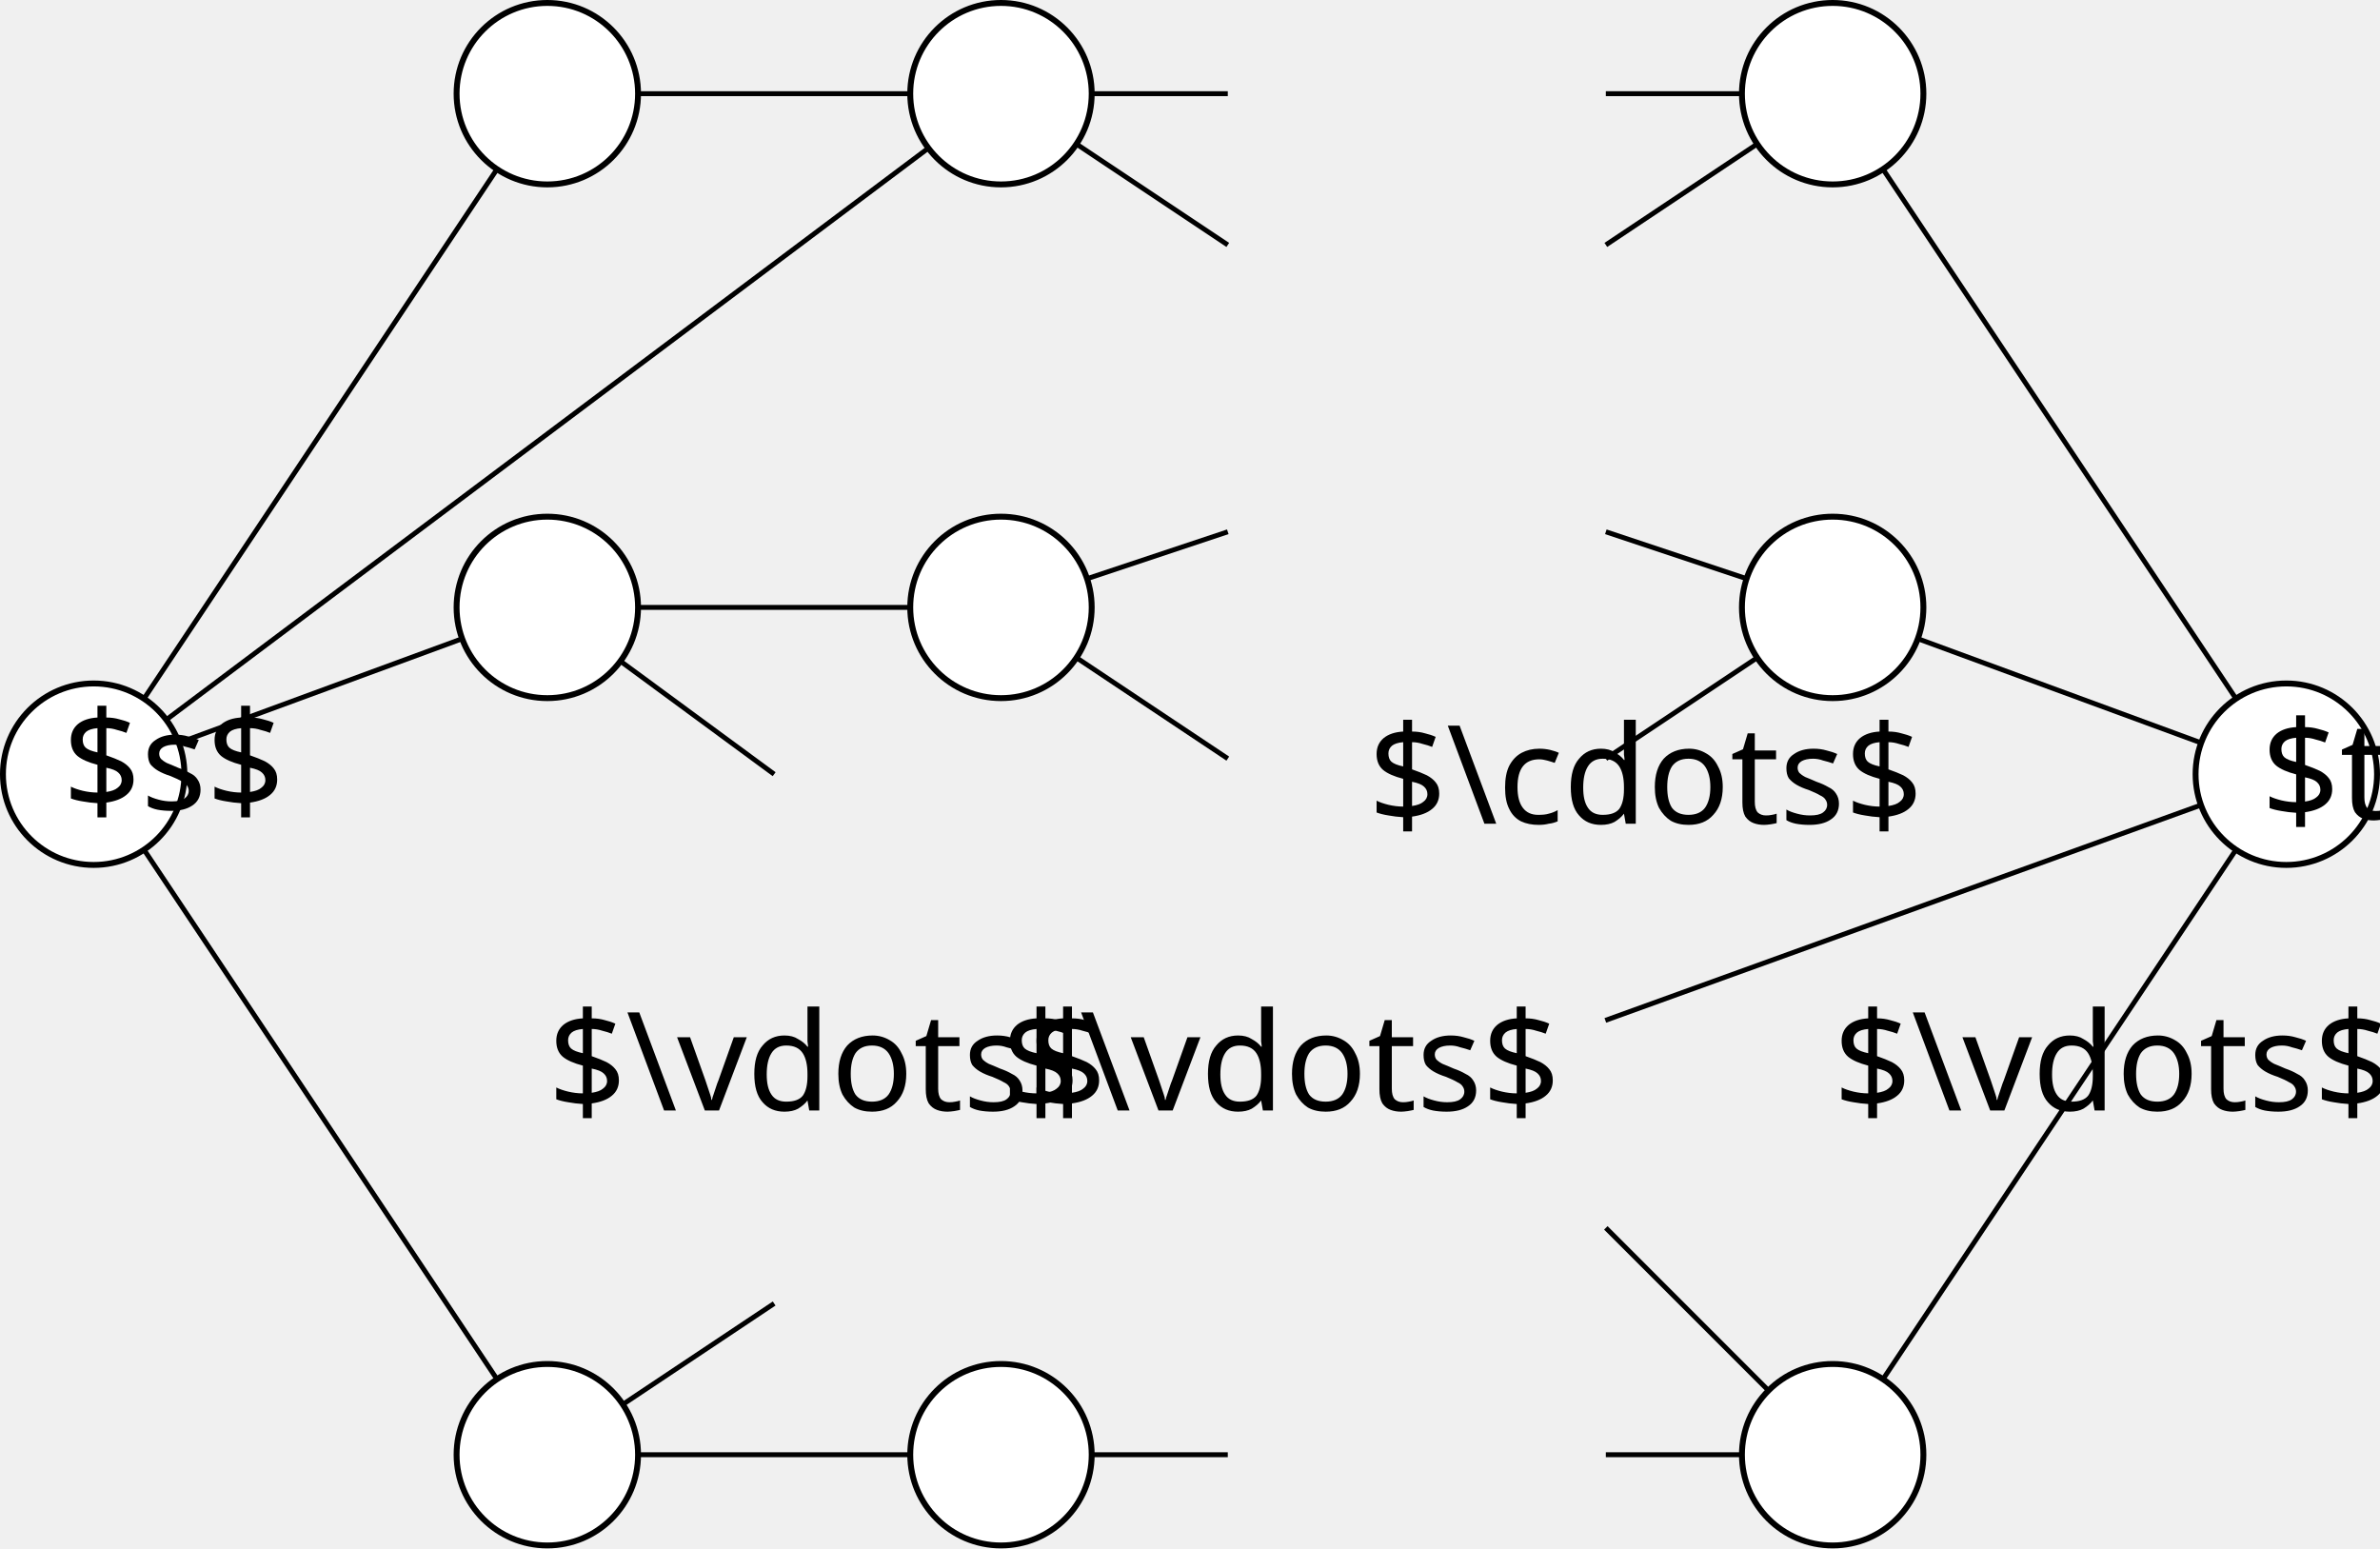
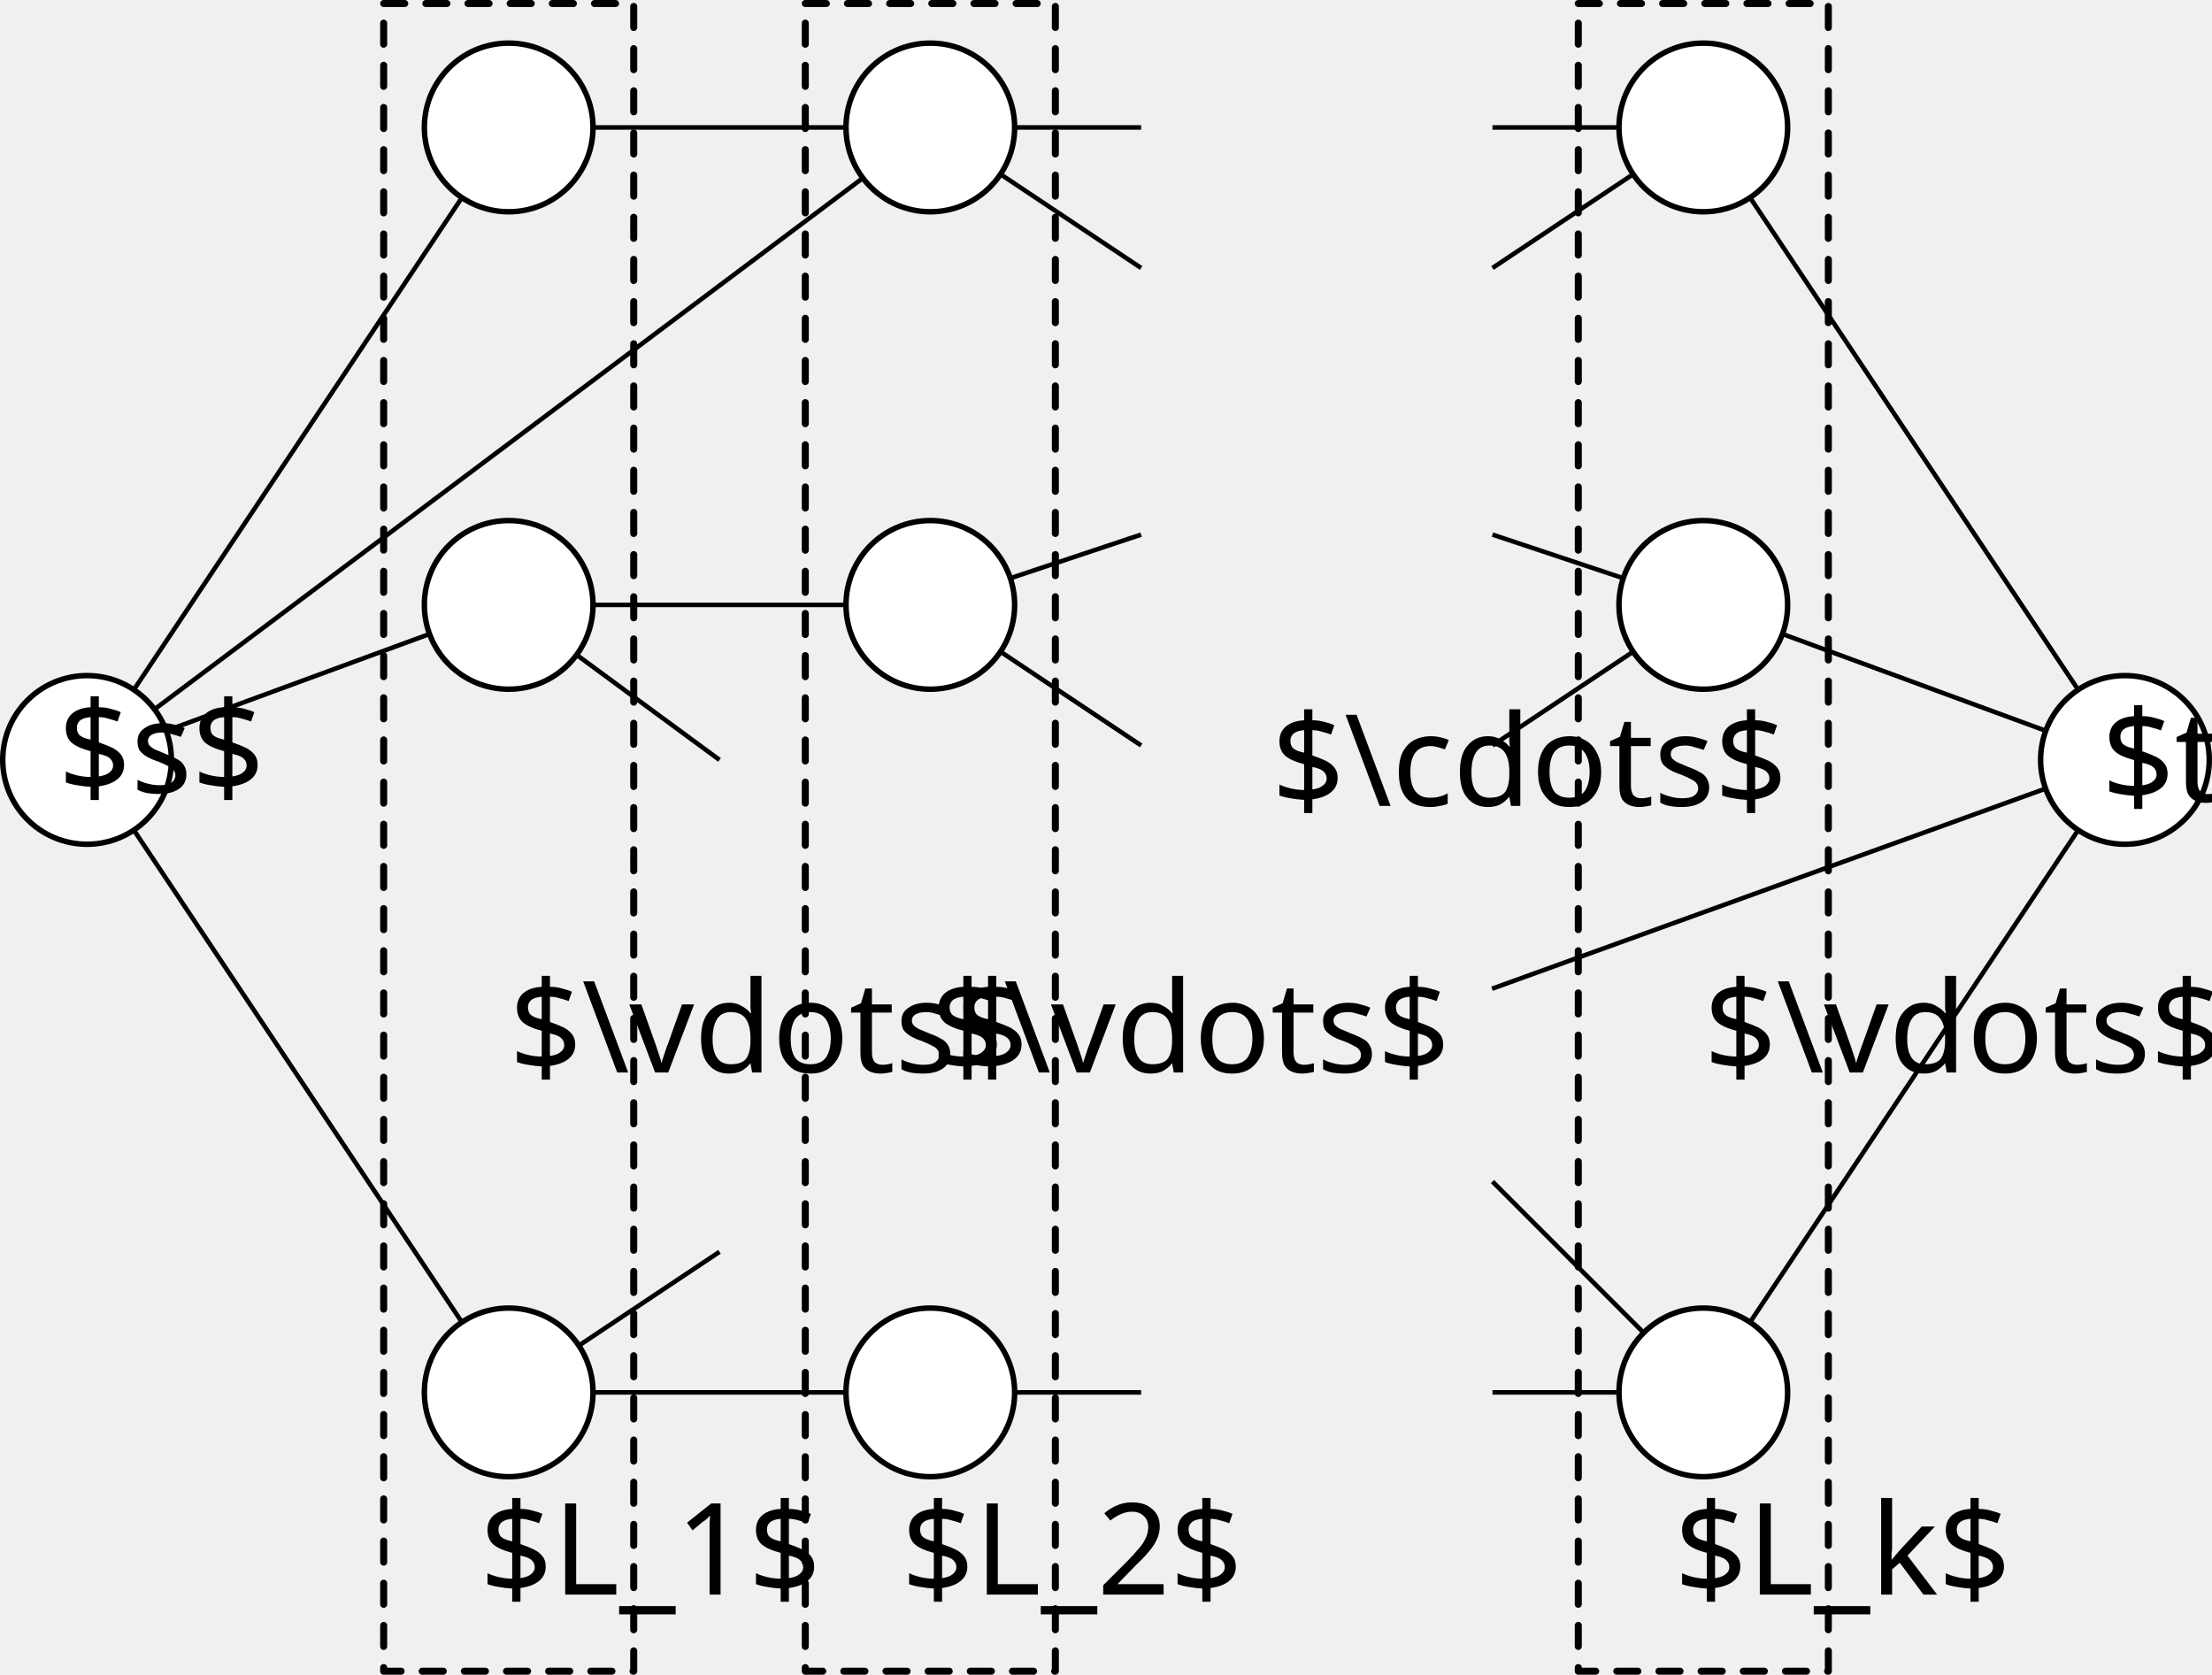
- <svg xmlns="http://www.w3.org/2000/svg" width="62.956mm" height="40.956mm" viewBox="0 0 62.956 40.956" version="1.1" id="svg8">
+ <svg xmlns="http://www.w3.org/2000/svg" width="62.956mm" height="47.662mm" viewBox="0 0 62.956 47.662" version="1.1" id="svg8">
  <defs id="defs2">
    <marker orient="auto" refY="0" refX="0" id="marker1024" style="overflow:visible">
      <path id="path1022" d="M 0,0 5,-5 -12.5,0 5,5 Z" style="fill:#fb0000;fill-opacity:1;fill-rule:evenodd;stroke:#fb0000;stroke-width:1pt;stroke-opacity:1" transform="matrix(-0.4,0,0,-0.4,-4,0)" />
    </marker>
    <marker orient="auto" refY="0" refX="0" id="Arrow1Lend" style="overflow:visible">
      <path id="path919" d="M 0,0 5,-5 -12.5,0 5,5 Z" style="fill:#0000ff;fill-opacity:1;fill-rule:evenodd;stroke:#0000ff;stroke-width:1pt;stroke-opacity:1" transform="matrix(-0.8,0,0,-0.8,-10,0)" />
    </marker>
    <marker orient="auto" refY="0" refX="0" id="Arrow1Send" style="overflow:visible">
      <path id="path931" d="M 0,0 5,-5 -12.5,0 5,5 Z" style="fill:#0000ff;fill-opacity:1;fill-rule:evenodd;stroke:#0000ff;stroke-width:1pt;stroke-opacity:1" transform="matrix(-0.2,0,0,-0.2,-1.2,0)" />
    </marker>
    <marker style="overflow:visible" id="marker1167-6" refX="0" refY="0" orient="auto">
      <path transform="matrix(-0.4,0,0,-0.4,-4,0)" style="fill:#000000;fill-opacity:1;fill-rule:evenodd;stroke:#000000;stroke-width:1pt;stroke-opacity:1" d="M 0,0 5,-5 -12.5,0 5,5 Z" id="path1165-7" />
    </marker>
    <marker style="overflow:visible" id="marker1167-6-3" refX="0" refY="0" orient="auto">
      <path transform="matrix(-0.4,0,0,-0.4,-4,0)" style="fill:#fe0000;fill-opacity:1;fill-rule:evenodd;stroke:#fe0000;stroke-width:1pt;stroke-opacity:1" d="M 0,0 5,-5 -12.5,0 5,5 Z" id="path1165-7-5" />
    </marker>
    <marker style="overflow:visible" id="marker1167-2" refX="0" refY="0" orient="auto">
      <path transform="matrix(-0.4,0,0,-0.4,-4,0)" style="fill:#000000;fill-opacity:1;fill-rule:evenodd;stroke:#000000;stroke-width:1pt;stroke-opacity:1" d="M 0,0 5,-5 -12.5,0 5,5 Z" id="path1165-9" />
    </marker>
    <marker style="overflow:visible" id="marker1167-27" refX="0" refY="0" orient="auto">
      <path transform="matrix(-0.4,0,0,-0.4,-4,0)" style="fill:#000000;fill-opacity:1;fill-rule:evenodd;stroke:#000000;stroke-width:1pt;stroke-opacity:1" d="M 0,0 5,-5 -12.5,0 5,5 Z" id="path1165-0" />
    </marker>
    <marker style="overflow:visible" id="marker1167-6-5" refX="0" refY="0" orient="auto">
      <path transform="matrix(-0.4,0,0,-0.4,-4,0)" style="fill:#ff0000;fill-opacity:1;fill-rule:evenodd;stroke:#ff0000;stroke-width:1pt;stroke-opacity:1" d="M 0,0 5,-5 -12.5,0 5,5 Z" id="path1165-7-0" />
    </marker>
  </defs>
-   <g id="layer1" transform="translate(74.72277,-64.77506)">
+   <g id="layer1" transform="translate(74.72277,-63.62593)">
+     <rect style="fill:none;fill-opacity:1;stroke:#000000;stroke-width:0.2;stroke-linecap:round;stroke-linejoin:round;stroke-miterlimit:4;stroke-dasharray:0.6, 0.6;stroke-dashoffset:0;stroke-opacity:1" id="rect4736" width="7.117" height="47.462" x="-63.803" y="63.726" />
    <path style="fill:none;fill-rule:evenodd;stroke:#000000;stroke-width:0.13;stroke-linecap:butt;stroke-linejoin:miter;stroke-miterlimit:4;stroke-dasharray:none;stroke-opacity:1" d="m -32.258,91.765 18.014,-6.512" id="path6369-67" />
    <path style="fill:none;fill-rule:evenodd;stroke:#000000;stroke-width:0.13;stroke-linecap:butt;stroke-linejoin:miter;stroke-miterlimit:4;stroke-dasharray:none;stroke-opacity:1" d="m -72.245,85.253 24,-18" id="path6369-6-3" />
    <path style="fill:none;fill-rule:evenodd;stroke:#000000;stroke-width:0.13;stroke-linecap:butt;stroke-linejoin:miter;stroke-miterlimit:4;stroke-dasharray:none;stroke-opacity:1" d="m -72.245,85.253 12,-18" id="path6369" />
    <path style="fill:none;fill-rule:evenodd;stroke:#000000;stroke-width:0.13;stroke-linecap:butt;stroke-linejoin:miter;stroke-miterlimit:4;stroke-dasharray:none;stroke-opacity:1" d="m -72.245,85.253 12,-4.412" id="path6369-6" />
    <path style="fill:none;fill-rule:evenodd;stroke:#000000;stroke-width:0.13;stroke-linecap:butt;stroke-linejoin:miter;stroke-miterlimit:4;stroke-dasharray:none;stroke-opacity:1" d="m -72.245,85.253 12,18" id="path6369-8" />
    <path style="fill:none;fill-rule:evenodd;stroke:#000000;stroke-width:0.13;stroke-linecap:butt;stroke-linejoin:miter;stroke-miterlimit:4;stroke-dasharray:none;stroke-opacity:1" d="m -60.245,67.253 h 12" id="path6369-9" />
    <path style="fill:none;fill-rule:evenodd;stroke:#000000;stroke-width:0.13;stroke-linecap:butt;stroke-linejoin:miter;stroke-miterlimit:4;stroke-dasharray:none;stroke-opacity:1" d="m -60.245,80.841 h 12" id="path6369-9-0-6" />
    <path style="fill:none;fill-rule:evenodd;stroke:#000000;stroke-width:0.13;stroke-linecap:butt;stroke-linejoin:miter;stroke-miterlimit:4;stroke-dasharray:none;stroke-opacity:1" d="M -60.245,103.253 H -48.245" id="path6369-9-0-6-8" />
    <path style="fill:none;fill-rule:evenodd;stroke:#000000;stroke-width:0.13;stroke-linecap:butt;stroke-linejoin:miter;stroke-miterlimit:4;stroke-dasharray:none;stroke-opacity:1" d="m -60.245,103.253 6,-4" id="path6369-9-0-6-7" />
    <path style="fill:none;fill-rule:evenodd;stroke:#000000;stroke-width:0.13;stroke-linecap:butt;stroke-linejoin:miter;stroke-miterlimit:4;stroke-dasharray:none;stroke-opacity:1" d="m -60.245,80.841 6,4.412" id="path6369-9-0-6-9" />
    <path style="fill:none;fill-rule:evenodd;stroke:#000000;stroke-width:0.13;stroke-linecap:butt;stroke-linejoin:miter;stroke-miterlimit:4;stroke-dasharray:none;stroke-opacity:1" d="m -48.245,67.253 6,-10e-7" id="path6369-9-0-6-0" />
    <path style="fill:none;fill-rule:evenodd;stroke:#000000;stroke-width:0.13;stroke-linecap:butt;stroke-linejoin:miter;stroke-miterlimit:4;stroke-dasharray:none;stroke-opacity:1" d="m -48.245,67.253 6,4" id="path6369-9-0-6-0-3" />
    <path style="fill:none;fill-rule:evenodd;stroke:#000000;stroke-width:0.13;stroke-linecap:butt;stroke-linejoin:miter;stroke-miterlimit:4;stroke-dasharray:none;stroke-opacity:1" d="m -48.245,80.841 6,-2" id="path6369-9-0-6-0-33" />
    <path style="fill:none;fill-rule:evenodd;stroke:#000000;stroke-width:0.13;stroke-linecap:butt;stroke-linejoin:miter;stroke-miterlimit:4;stroke-dasharray:none;stroke-opacity:1" d="m -48.245,80.841 6,4" id="path6369-9-0-6-0-7" />
    <path style="fill:none;fill-rule:evenodd;stroke:#000000;stroke-width:0.13;stroke-linecap:butt;stroke-linejoin:miter;stroke-miterlimit:4;stroke-dasharray:none;stroke-opacity:1" d="m -48.245,103.253 h 6" id="path6369-9-0-6-0-32" />
    <path style="fill:none;fill-rule:evenodd;stroke:#000000;stroke-width:0.13;stroke-linecap:butt;stroke-linejoin:miter;stroke-miterlimit:4;stroke-dasharray:none;stroke-opacity:1" d="m -32.245,67.253 h 6" id="path6369-9-0-6-0-6" />
    <path style="fill:none;fill-rule:evenodd;stroke:#000000;stroke-width:0.13;stroke-linecap:butt;stroke-linejoin:miter;stroke-miterlimit:4;stroke-dasharray:none;stroke-opacity:1" d="m -32.245,78.841 6,2" id="path6369-9-0-6-0-5" />
    <path style="fill:none;fill-rule:evenodd;stroke:#000000;stroke-width:0.13;stroke-linecap:butt;stroke-linejoin:miter;stroke-miterlimit:4;stroke-dasharray:none;stroke-opacity:1" d="m -32.245,84.841 6,-4" id="path6369-9-0-6-0-2" />
    <path style="fill:none;fill-rule:evenodd;stroke:#000000;stroke-width:0.13;stroke-linecap:butt;stroke-linejoin:miter;stroke-miterlimit:4;stroke-dasharray:none;stroke-opacity:1" d="m -32.245,71.253 6,-4" id="path6369-9-0-6-0-65" />
    <path style="fill:none;fill-rule:evenodd;stroke:#000000;stroke-width:0.13;stroke-linecap:butt;stroke-linejoin:miter;stroke-miterlimit:4;stroke-dasharray:none;stroke-opacity:1" d="m -32.245,97.253 6,6" id="path6369-9-0-6-0-8" />
    <path style="fill:none;fill-rule:evenodd;stroke:#000000;stroke-width:0.13;stroke-linecap:butt;stroke-linejoin:miter;stroke-miterlimit:4;stroke-dasharray:none;stroke-opacity:1" d="m -32.245,103.253 h 6" id="path6369-9-0-6-0-79" />
    <path style="fill:none;fill-rule:evenodd;stroke:#000000;stroke-width:0.13;stroke-linecap:butt;stroke-linejoin:miter;stroke-miterlimit:4;stroke-dasharray:none;stroke-opacity:1" d="m -26.245,67.253 12,18" id="path6369-9-0-6-0-60" />
    <path style="fill:none;fill-rule:evenodd;stroke:#000000;stroke-width:0.13;stroke-linecap:butt;stroke-linejoin:miter;stroke-miterlimit:4;stroke-dasharray:none;stroke-opacity:1" d="m -26.245,80.841 12,4.412" id="path6369-9-0-6-0-4" />
    <path style="fill:none;fill-rule:evenodd;stroke:#000000;stroke-width:0.13;stroke-linecap:butt;stroke-linejoin:miter;stroke-miterlimit:4;stroke-dasharray:none;stroke-opacity:1" d="m -26.245,103.253 12,-18" id="path6369-9-0-6-0-1" />
    <circle style="fill:#ffffff;fill-opacity:1;fill-rule:nonzero;stroke:#000000;stroke-width:0.156;stroke-miterlimit:4;stroke-dasharray:none;stroke-dashoffset:0;stroke-opacity:1" id="path6109" cx="-72.245" cy="85.253" r="2.4" />
    <circle style="fill:#ffffff;fill-opacity:1;fill-rule:nonzero;stroke:#000000;stroke-width:0.156;stroke-miterlimit:4;stroke-dasharray:none;stroke-dashoffset:0;stroke-opacity:1" id="path6109-0" cx="-60.245" cy="67.253" r="2.4" />
    <circle style="fill:#ffffff;fill-opacity:1;fill-rule:nonzero;stroke:#000000;stroke-width:0.156;stroke-miterlimit:4;stroke-dasharray:none;stroke-dashoffset:0;stroke-opacity:1" id="path6109-2" cx="-60.245" cy="80.841" r="2.4" />
    <circle style="fill:#ffffff;fill-opacity:1;fill-rule:nonzero;stroke:#000000;stroke-width:0.156;stroke-miterlimit:4;stroke-dasharray:none;stroke-dashoffset:0;stroke-opacity:1" id="path6109-9" cx="-60.245" cy="103.253" r="2.4" />
    <text xml:space="preserve" style="font-style:normal;font-weight:normal;font-size:3.387px;line-height:0%;font-family:sans-serif;letter-spacing:0px;word-spacing:0px;fill:#000000;fill-opacity:1;stroke:none;stroke-width:0.282px;stroke-linecap:butt;stroke-linejoin:miter;stroke-opacity:1" x="-60.225" y="94.15" id="text6138">
      <tspan style="font-size:3.617px;line-height:1.25;stroke-width:0.282px" id="tspan6140" x="-60.225" y="94.15">$\vdots$</tspan>
    </text>
    <circle style="fill:#ffffff;fill-opacity:1;fill-rule:nonzero;stroke:#000000;stroke-width:0.156;stroke-miterlimit:4;stroke-dasharray:none;stroke-dashoffset:0;stroke-opacity:1" id="path6109-0-4" cx="-48.245" cy="67.253" r="2.4" />
    <circle style="fill:#ffffff;fill-opacity:1;fill-rule:nonzero;stroke:#000000;stroke-width:0.156;stroke-miterlimit:4;stroke-dasharray:none;stroke-dashoffset:0;stroke-opacity:1" id="path6109-2-3" cx="-48.245" cy="80.841" r="2.4" />
    <circle style="fill:#ffffff;fill-opacity:1;fill-rule:nonzero;stroke:#000000;stroke-width:0.156;stroke-miterlimit:4;stroke-dasharray:none;stroke-dashoffset:0;stroke-opacity:1" id="path6109-9-5" cx="-48.245" cy="103.253" r="2.4" />
    <text xml:space="preserve" style="font-style:normal;font-weight:normal;font-size:3.387px;line-height:0%;font-family:sans-serif;letter-spacing:0px;word-spacing:0px;fill:#000000;fill-opacity:1;stroke:none;stroke-width:0.282px;stroke-linecap:butt;stroke-linejoin:miter;stroke-opacity:1" x="-48.225" y="94.15" id="text6138-1">
      <tspan style="font-size:3.617px;line-height:1.25;stroke-width:0.282px" id="tspan6140-7" x="-48.225" y="94.15">$\vdots$</tspan>
    </text>
    <circle style="fill:#ffffff;fill-opacity:1;fill-rule:nonzero;stroke:#000000;stroke-width:0.156;stroke-miterlimit:4;stroke-dasharray:none;stroke-dashoffset:0;stroke-opacity:1" id="path6109-0-43" cx="-26.245" cy="67.253" r="2.4" />
    <circle style="fill:#ffffff;fill-opacity:1;fill-rule:nonzero;stroke:#000000;stroke-width:0.156;stroke-miterlimit:4;stroke-dasharray:none;stroke-dashoffset:0;stroke-opacity:1" id="path6109-2-1" cx="-26.245" cy="80.841" r="2.4" />
    <circle style="fill:#ffffff;fill-opacity:1;fill-rule:nonzero;stroke:#000000;stroke-width:0.156;stroke-miterlimit:4;stroke-dasharray:none;stroke-dashoffset:0;stroke-opacity:1" id="path6109-9-4" cx="-26.245" cy="103.253" r="2.4" />
    <text xml:space="preserve" style="font-style:normal;font-weight:normal;font-size:3.387px;line-height:0%;font-family:sans-serif;letter-spacing:0px;word-spacing:0px;fill:#000000;fill-opacity:1;stroke:none;stroke-width:0.282px;stroke-linecap:butt;stroke-linejoin:miter;stroke-opacity:1" x="-26.225" y="94.15" id="text6138-6">
      <tspan style="font-size:3.617px;line-height:1.25;stroke-width:0.282px" id="tspan6140-9" x="-26.225" y="94.15">$\vdots$</tspan>
    </text>
    <text xml:space="preserve" style="font-style:normal;font-weight:normal;font-size:3.387px;line-height:0%;font-family:sans-serif;letter-spacing:0px;word-spacing:0px;fill:#000000;fill-opacity:1;stroke:none;stroke-width:0.282px;stroke-linecap:butt;stroke-linejoin:miter;stroke-opacity:1" x="-38.529" y="86.563" id="text6138-6-4">
      <tspan id="tspan6140-9-2" x="-38.529" y="86.563" style="font-size:3.617px;line-height:1.25;stroke-width:0.282px">$\cdots$</tspan>
    </text>
    <circle style="fill:#ffffff;fill-opacity:1;fill-rule:nonzero;stroke:#000000;stroke-width:0.156;stroke-miterlimit:4;stroke-dasharray:none;stroke-dashoffset:0;stroke-opacity:1" id="path6109-26" cx="-14.245" cy="85.253" r="2.4" />
    <text xml:space="preserve" style="font-style:normal;font-weight:normal;font-size:3.387px;line-height:0%;font-family:sans-serif;letter-spacing:0px;word-spacing:0px;fill:#000000;fill-opacity:1;stroke:none;stroke-width:0.282px;stroke-linecap:butt;stroke-linejoin:miter;stroke-opacity:1" x="-73.066" y="86.19" id="text6138-6-4-4-88">
      <tspan id="tspan6140-9-2-1-6" x="-73.066" y="86.19" style="font-size:3.617px;line-height:1.25;stroke-width:0.282px">$s$</tspan>
    </text>
    <text xml:space="preserve" style="font-style:normal;font-weight:normal;font-size:3.387px;line-height:0%;font-family:sans-serif;letter-spacing:0px;word-spacing:0px;fill:#000000;fill-opacity:1;stroke:none;stroke-width:0.282px;stroke-linecap:butt;stroke-linejoin:miter;stroke-opacity:1" x="-14.907" y="86.446" id="text6138-6-4-4-83">
      <tspan id="tspan6140-9-2-1-83" x="-14.907" y="86.446" style="font-size:3.617px;line-height:1.25;stroke-width:0.282px">$t$</tspan>
    </text>
+     <text xml:space="preserve" style="font-style:normal;font-weight:normal;font-size:3.387px;line-height:0%;font-family:sans-serif;letter-spacing:0px;word-spacing:0px;fill:#000000;fill-opacity:1;stroke:none;stroke-width:0.282px;stroke-linecap:butt;stroke-linejoin:miter;stroke-opacity:1" x="-61.066" y="109.008" id="text6138-6-4-4-88-6">
+       <tspan id="tspan6140-9-2-1-6-7" x="-61.066" y="109.008" style="font-size:3.617px;line-height:1.25;stroke-width:0.282px">$L_1$</tspan>
+     </text>
+     <text xml:space="preserve" style="font-style:normal;font-weight:normal;font-size:3.387px;line-height:0%;font-family:sans-serif;letter-spacing:0px;word-spacing:0px;fill:#000000;fill-opacity:1;stroke:none;stroke-width:0.282px;stroke-linecap:butt;stroke-linejoin:miter;stroke-opacity:1" x="-49.066" y="109.008" id="text6138-6-4-4-88-6-5">
+       <tspan id="tspan6140-9-2-1-6-7-6" x="-49.066" y="109.008" style="font-size:3.617px;line-height:1.25;stroke-width:0.282px">$L_2$</tspan>
+     </text>
+     <text xml:space="preserve" style="font-style:normal;font-weight:normal;font-size:3.387px;line-height:0%;font-family:sans-serif;letter-spacing:0px;word-spacing:0px;fill:#000000;fill-opacity:1;stroke:none;stroke-width:0.282px;stroke-linecap:butt;stroke-linejoin:miter;stroke-opacity:1" x="-27.066" y="109.008" id="text6138-6-4-4-88-6-9">
+       <tspan id="tspan6140-9-2-1-6-7-1" x="-27.066" y="109.008" style="font-size:3.617px;line-height:1.25;stroke-width:0.282px">$L_k$</tspan>
+     </text>
+     <rect style="fill:none;fill-opacity:1;stroke:#000000;stroke-width:0.2;stroke-linecap:round;stroke-linejoin:round;stroke-miterlimit:4;stroke-dasharray:0.6, 0.6;stroke-dashoffset:0;stroke-opacity:1" id="rect4736-2" width="7.117" height="47.462" x="-51.803" y="63.726" />
+     <rect style="fill:none;fill-opacity:1;stroke:#000000;stroke-width:0.2;stroke-linecap:round;stroke-linejoin:round;stroke-miterlimit:4;stroke-dasharray:0.6, 0.6;stroke-dashoffset:0;stroke-opacity:1" id="rect4736-7" width="7.117" height="47.462" x="-29.803" y="63.726" />
  </g>
</svg>
